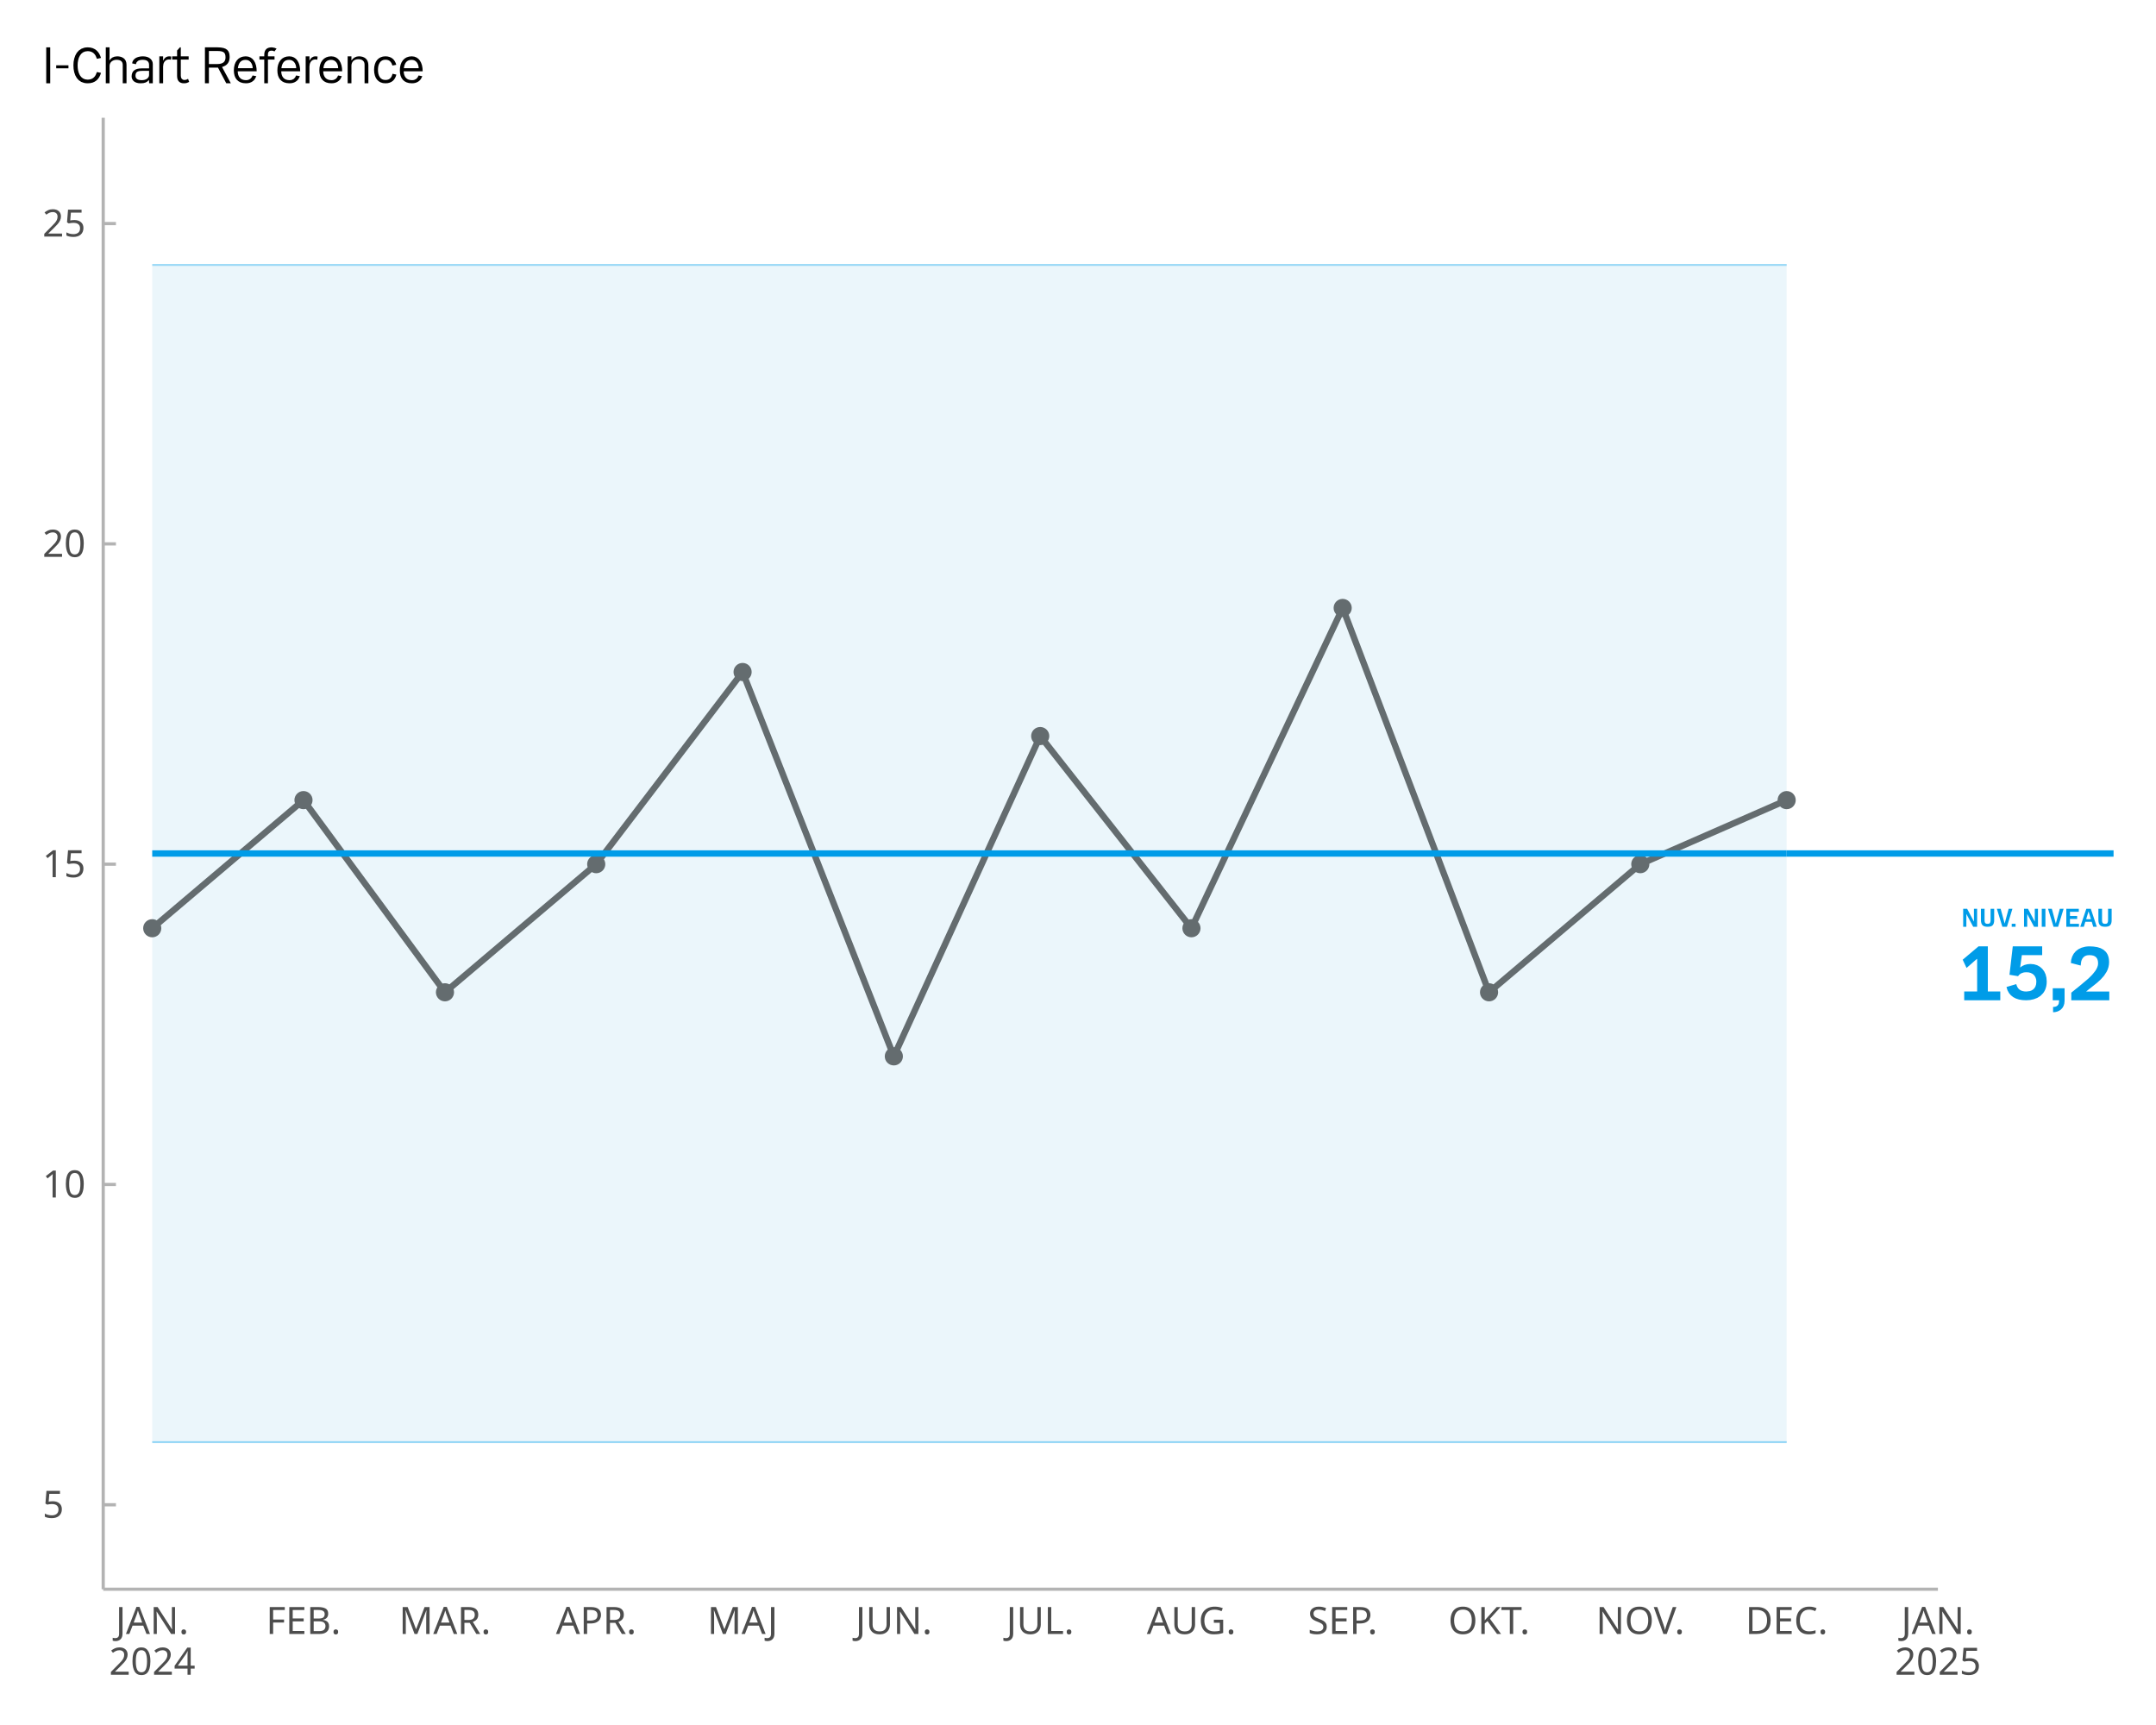
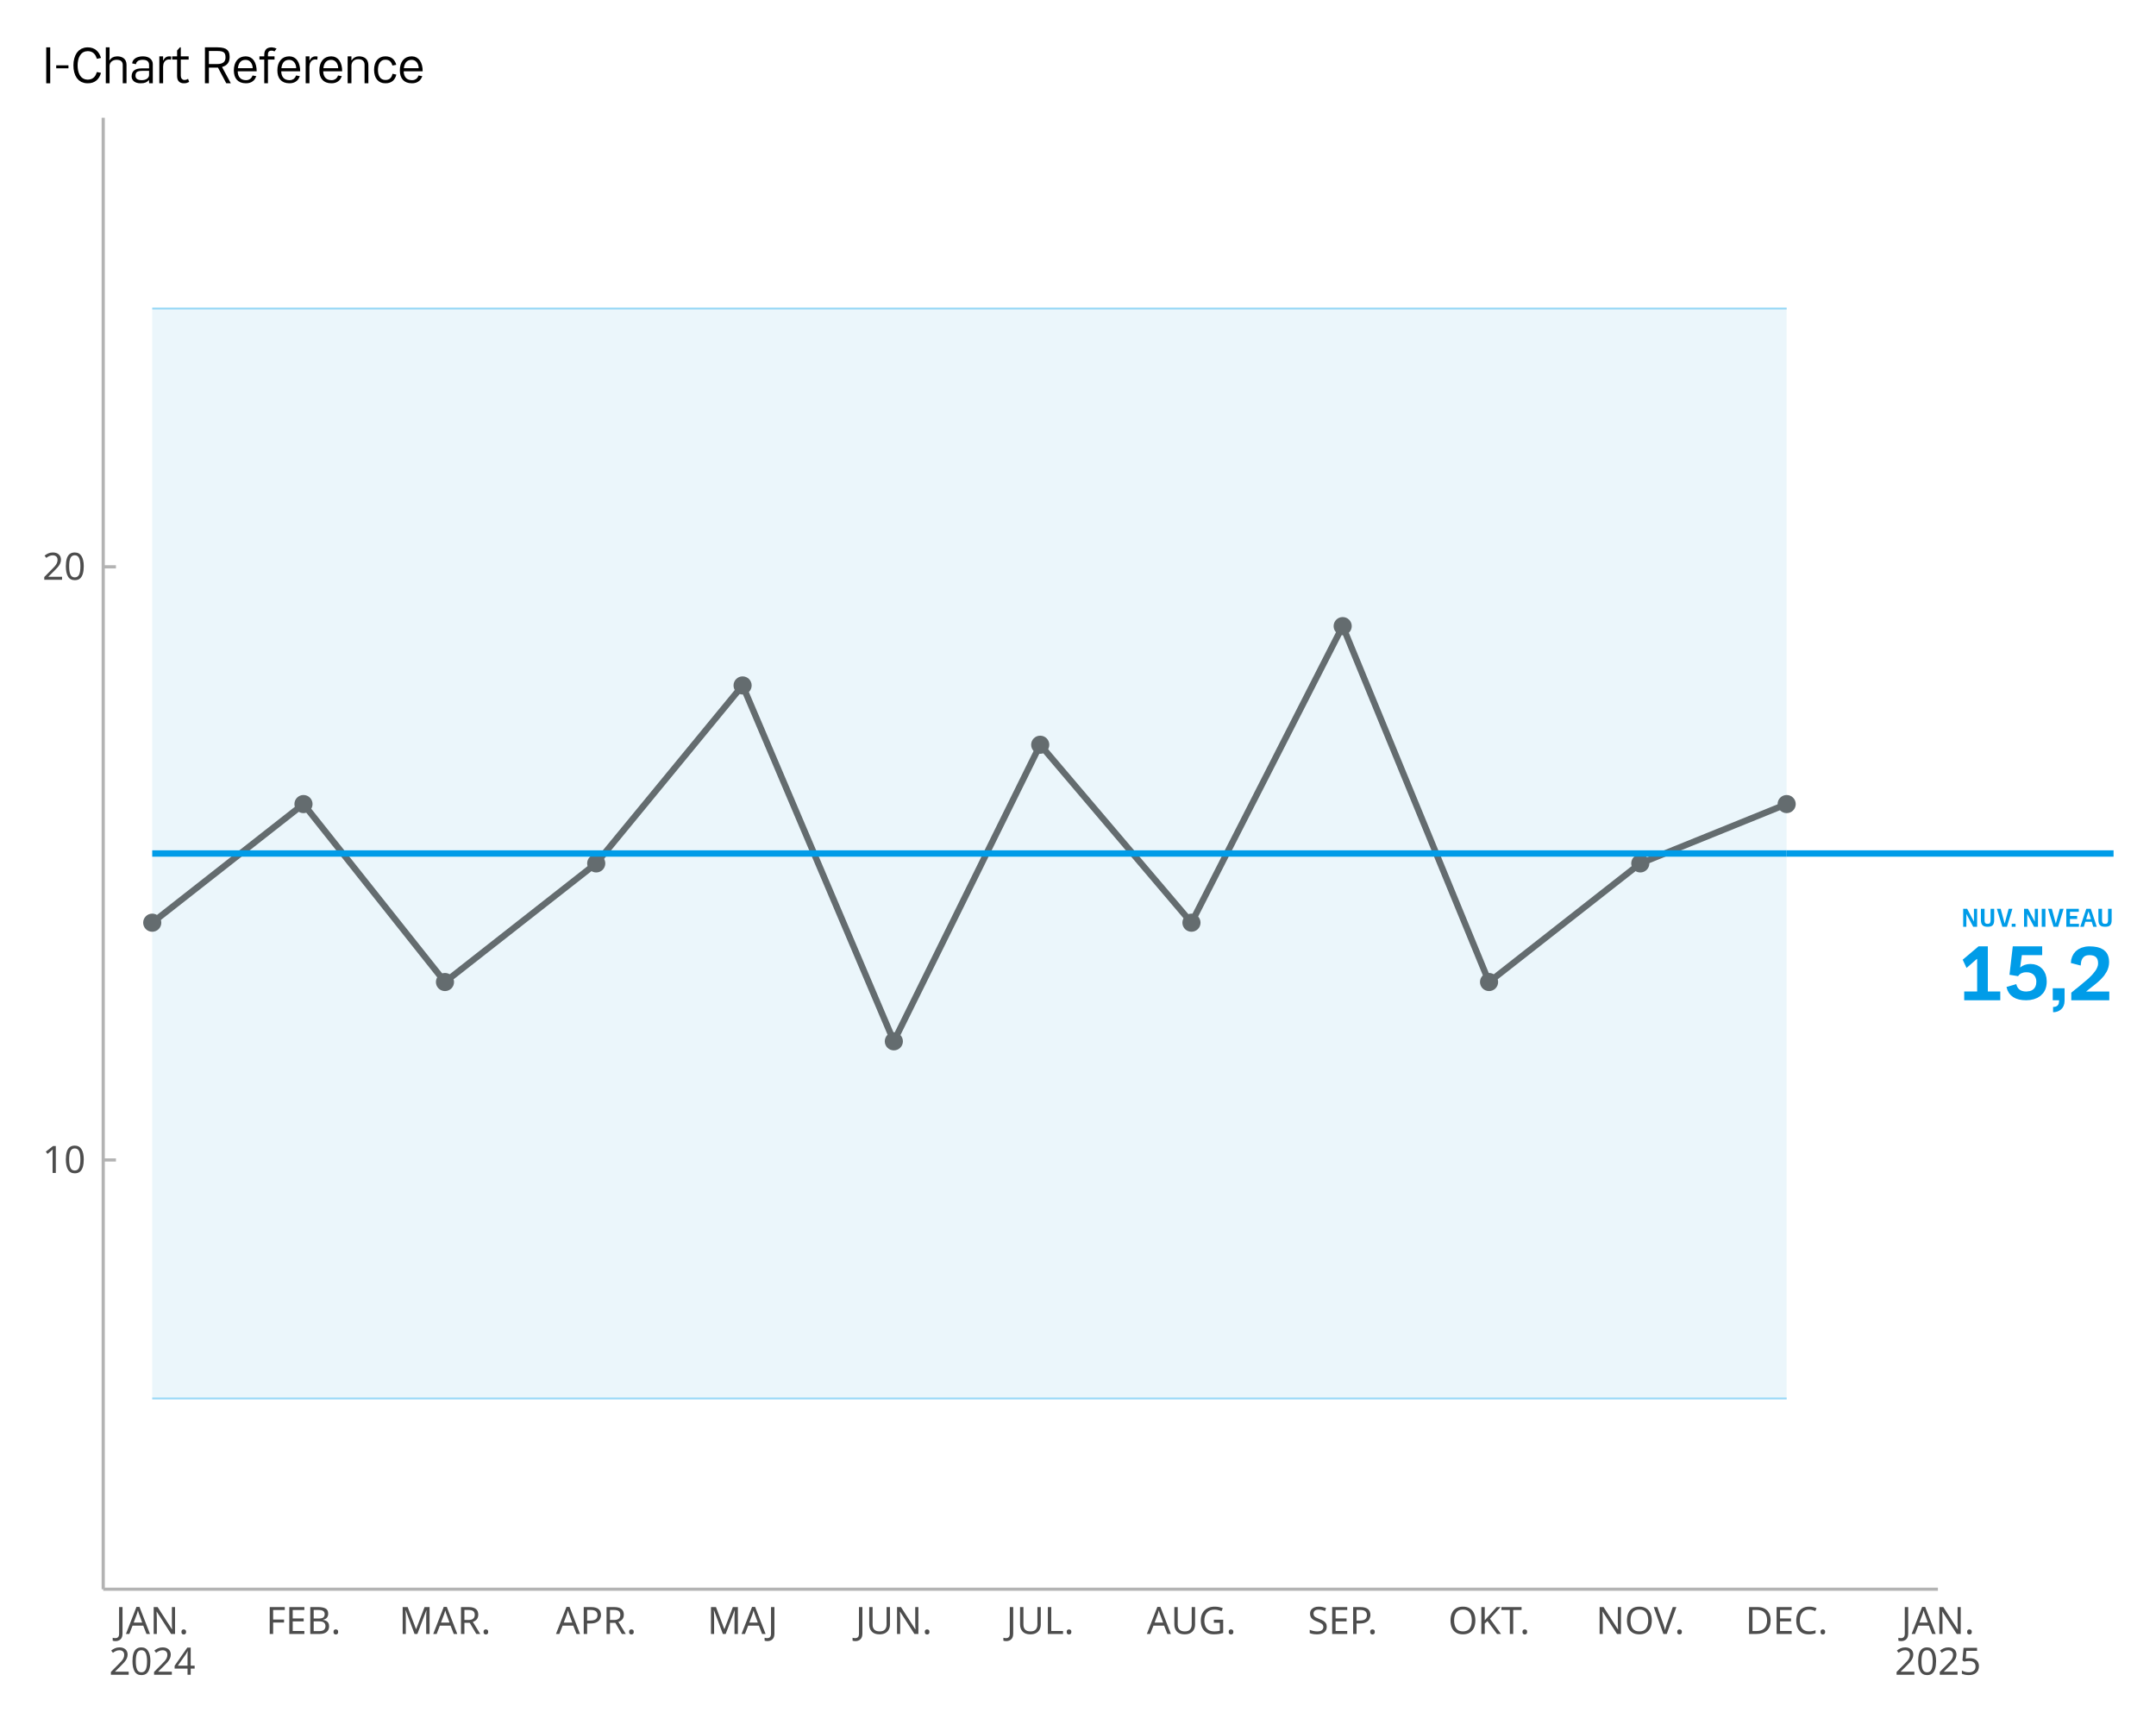
<svg xmlns="http://www.w3.org/2000/svg" class="svglite" data-engine-version="2.0" width="720.00pt" height="576.00pt" viewBox="0 0 720.00 576.00">
  <defs>
    <style type="text/css">
    .svglite line, .svglite polyline, .svglite polygon, .svglite path, .svglite rect, .svglite circle {
      fill: none;
      stroke: #000000;
      stroke-linecap: round;
      stroke-linejoin: round;
      stroke-miterlimit: 10.00;
    }
  </style>
  </defs>
  <rect width="100%" height="100%" style="stroke: none; fill: #FFFFFF;" />
  <defs>
    <clipPath id="cpMC4wMHw3MjAuMDB8MC4wMHw1NzYuMDA=">
      <rect x="0.00" y="0.00" width="720.00" height="576.00" />
    </clipPath>
  </defs>
  <g clip-path="url(#cpMC4wMHw3MjAuMDB8MC4wMHw1NzYuMDA=)">
    <rect x="0.00" y="0.00" width="720.00" height="576.00" style="stroke-width: 1.36; stroke: none; fill: #FFFFFF;" />
  </g>
  <defs>
    <clipPath id="cpMzQuNDd8NzA1LjgzfDM5LjMzfDUzMC42Ng==">
      <rect x="34.47" y="39.33" width="671.36" height="491.32" />
    </clipPath>
  </defs>
  <g clip-path="url(#cpMzQuNDd8NzA1LjgzfDM5LjMzfDUzMC42Ng==)">
    <rect x="34.47" y="39.33" width="671.36" height="491.32" style="stroke-width: 1.36; stroke: none; fill: #FFFFFF;" />
-     <polygon points="50.84,88.47 101.35,88.47 148.60,88.47 199.11,88.47 247.99,88.47 298.50,88.47 347.38,88.47 397.89,88.47 448.39,88.47 497.27,88.47 547.78,88.47 596.66,88.47 596.66,481.52 547.78,481.52 497.27,481.52 448.39,481.52 397.89,481.52 347.38,481.52 298.50,481.52 247.99,481.52 199.11,481.52 148.60,481.52 101.35,481.52 50.84,481.52 " style="stroke-width: 0.00; stroke: none; stroke-linecap: butt; fill: #D8EEF9; fill-opacity: 0.50;" />
-     <polyline points="50.84,88.47 101.35,88.47 148.60,88.47 199.11,88.47 247.99,88.47 298.50,88.47 347.38,88.47 397.89,88.47 448.39,88.47 497.27,88.47 547.78,88.47 596.66,88.47 " style="stroke-width: 1.36; stroke: none; stroke-linecap: butt;" />
-     <polyline points="596.66,481.52 547.78,481.52 497.27,481.52 448.39,481.52 397.89,481.52 347.38,481.52 298.50,481.52 247.99,481.52 199.11,481.52 148.60,481.52 101.35,481.52 50.84,481.52 " style="stroke-width: 1.36; stroke: none; stroke-linecap: butt;" />
-     <polyline points="50.84,88.47 101.35,88.47 148.60,88.47 199.11,88.47 247.99,88.47 298.50,88.47 347.38,88.47 397.89,88.47 448.39,88.47 497.27,88.47 547.78,88.47 596.66,88.47 " style="stroke-width: 0.64; stroke: #99D8F6; stroke-linecap: butt;" />
-     <polyline points="50.84,481.52 101.35,481.52 148.60,481.52 199.11,481.52 247.99,481.52 298.50,481.52 347.38,481.52 397.89,481.52 448.39,481.52 497.27,481.52 547.78,481.52 596.66,481.52 " style="stroke-width: 0.64; stroke: #99D8F6; stroke-linecap: butt;" />
-     <polyline points="50.84,309.95 101.35,267.17 148.60,331.34 199.11,288.56 247.99,224.39 298.50,352.73 347.38,245.78 397.89,309.95 448.39,203.00 497.27,331.34 547.78,288.56 596.66,267.17 " style="stroke-width: 2.13; stroke: #646C6F; stroke-linecap: butt;" />
-     <circle cx="50.84" cy="309.95" r="2.58" style="stroke-width: 0.90; stroke: #646C6F; fill: #646C6F;" />
-     <circle cx="101.35" cy="267.17" r="2.58" style="stroke-width: 0.90; stroke: #646C6F; fill: #646C6F;" />
-     <circle cx="148.60" cy="331.34" r="2.58" style="stroke-width: 0.90; stroke: #646C6F; fill: #646C6F;" />
-     <circle cx="199.11" cy="288.56" r="2.58" style="stroke-width: 0.90; stroke: #646C6F; fill: #646C6F;" />
-     <circle cx="247.99" cy="224.39" r="2.58" style="stroke-width: 0.90; stroke: #646C6F; fill: #646C6F;" />
-     <circle cx="298.50" cy="352.73" r="2.58" style="stroke-width: 0.90; stroke: #646C6F; fill: #646C6F;" />
-     <circle cx="347.38" cy="245.78" r="2.58" style="stroke-width: 0.90; stroke: #646C6F; fill: #646C6F;" />
-     <circle cx="397.89" cy="309.95" r="2.58" style="stroke-width: 0.90; stroke: #646C6F; fill: #646C6F;" />
-     <circle cx="448.39" cy="203.00" r="2.58" style="stroke-width: 0.90; stroke: #646C6F; fill: #646C6F;" />
-     <circle cx="497.27" cy="331.34" r="2.58" style="stroke-width: 0.90; stroke: #646C6F; fill: #646C6F;" />
-     <circle cx="547.78" cy="288.56" r="2.58" style="stroke-width: 0.90; stroke: #646C6F; fill: #646C6F;" />
-     <circle cx="596.66" cy="267.17" r="2.58" style="stroke-width: 0.90; stroke: #646C6F; fill: #646C6F;" />
+     <polygon points="50.84,103.02 101.35,103.02 148.60,103.02 199.11,103.02 247.99,103.02 298.50,103.02 347.38,103.02 397.89,103.02 448.39,103.02 497.27,103.02 547.78,103.02 596.66,103.02 596.66,466.97 547.78,466.97 497.27,466.97 448.39,466.97 397.89,466.97 347.38,466.97 298.50,466.97 247.99,466.97 199.11,466.97 148.60,466.97 101.35,466.97 50.84,466.97 " style="stroke-width: 0.00; stroke: none; stroke-linecap: butt; fill: #D8EEF9; fill-opacity: 0.50;" />
+     <polyline points="50.84,103.02 101.35,103.02 148.60,103.02 199.11,103.02 247.99,103.02 298.50,103.02 347.38,103.02 397.89,103.02 448.39,103.02 497.27,103.02 547.78,103.02 596.66,103.02 " style="stroke-width: 1.36; stroke: none; stroke-linecap: butt;" />
+     <polyline points="596.66,466.97 547.78,466.97 497.27,466.97 448.39,466.97 397.89,466.97 347.38,466.97 298.50,466.97 247.99,466.97 199.11,466.97 148.60,466.97 101.35,466.97 50.84,466.97 " style="stroke-width: 1.36; stroke: none; stroke-linecap: butt;" />
+     <polyline points="50.84,103.02 101.35,103.02 148.60,103.02 199.11,103.02 247.99,103.02 298.50,103.02 347.38,103.02 397.89,103.02 448.39,103.02 497.27,103.02 547.78,103.02 596.66,103.02 " style="stroke-width: 0.64; stroke: #99D8F6; stroke-linecap: butt;" />
+     <polyline points="50.84,466.97 101.35,466.97 148.60,466.97 199.11,466.97 247.99,466.97 298.50,466.97 347.38,466.97 397.89,466.97 448.39,466.97 497.27,466.97 547.78,466.97 596.66,466.97 " style="stroke-width: 0.64; stroke: #99D8F6; stroke-linecap: butt;" />
+     <polyline points="50.84,308.10 101.35,268.49 148.60,327.91 199.11,288.30 247.99,228.88 298.50,347.71 347.38,248.68 397.89,308.10 448.39,209.07 497.27,327.91 547.78,288.30 596.66,268.49 " style="stroke-width: 2.13; stroke: #646C6F; stroke-linecap: butt;" />
+     <circle cx="50.84" cy="308.10" r="2.58" style="stroke-width: 0.90; stroke: #646C6F; fill: #646C6F;" />
+     <circle cx="101.35" cy="268.49" r="2.58" style="stroke-width: 0.90; stroke: #646C6F; fill: #646C6F;" />
+     <circle cx="148.60" cy="327.91" r="2.58" style="stroke-width: 0.90; stroke: #646C6F; fill: #646C6F;" />
+     <circle cx="199.11" cy="288.30" r="2.58" style="stroke-width: 0.90; stroke: #646C6F; fill: #646C6F;" />
+     <circle cx="247.99" cy="228.88" r="2.58" style="stroke-width: 0.90; stroke: #646C6F; fill: #646C6F;" />
+     <circle cx="298.50" cy="347.71" r="2.58" style="stroke-width: 0.90; stroke: #646C6F; fill: #646C6F;" />
+     <circle cx="347.38" cy="248.68" r="2.58" style="stroke-width: 0.90; stroke: #646C6F; fill: #646C6F;" />
+     <circle cx="397.89" cy="308.10" r="2.58" style="stroke-width: 0.90; stroke: #646C6F; fill: #646C6F;" />
+     <circle cx="448.39" cy="209.07" r="2.58" style="stroke-width: 0.90; stroke: #646C6F; fill: #646C6F;" />
+     <circle cx="497.27" cy="327.91" r="2.58" style="stroke-width: 0.90; stroke: #646C6F; fill: #646C6F;" />
+     <circle cx="547.78" cy="288.30" r="2.58" style="stroke-width: 0.90; stroke: #646C6F; fill: #646C6F;" />
+     <circle cx="596.66" cy="268.49" r="2.58" style="stroke-width: 0.90; stroke: #646C6F; fill: #646C6F;" />
    <polyline points="50.84,284.99 101.35,284.99 148.60,284.99 199.11,284.99 247.99,284.99 298.50,284.99 347.38,284.99 397.89,284.99 448.39,284.99 497.27,284.99 547.78,284.99 596.66,284.99 " style="stroke-width: 2.13; stroke: #009CE8; stroke-linecap: butt;" />
    <polyline points="596.66,284.99 705.83,284.99 " style="stroke-width: 2.13; stroke: #009CE8; stroke-linecap: butt;" />
    <path d="M 660.26 303.46 L 659.20 303.46 L 659.20 307.74 L 656.93 303.46 L 655.61 303.46 L 655.61 309.46 L 656.67 309.46 L 656.67 305.18 L 658.95 309.46 L 660.26 309.46 Z" style="fill-rule: nonzero; fill: #009CE8; stroke-width: 0.75; stroke: none;" />
    <path d="M 665.96 303.46 L 664.76 303.46 L 664.76 307.09 L 664.75 307.50 L 664.70 307.82 L 664.53 308.24 L 664.22 308.43 L 663.78 308.48 L 663.31 308.43 L 662.99 308.24 L 662.88 308.06 L 662.80 307.82 L 662.76 307.50 L 662.75 307.09 L 662.75 303.46 L 661.53 303.46 L 661.53 307.09 L 661.56 307.70 L 661.66 308.21 L 661.83 308.62 L 662.07 308.94 L 662.38 309.18 L 662.77 309.34 L 663.23 309.43 L 663.78 309.46 L 664.32 309.43 L 664.78 309.34 L 665.16 309.18 L 665.46 308.94 L 665.69 308.62 L 665.84 308.21 L 665.94 307.70 L 665.96 307.09 Z" style="fill-rule: nonzero; fill: #009CE8; stroke-width: 0.75; stroke: none;" />
    <path d="M 670.79 303.46 L 669.47 308.35 L 669.44 308.35 L 668.13 303.46 L 666.86 303.46 L 668.69 309.46 L 670.22 309.46 L 672.05 303.46 Z" style="fill-rule: nonzero; fill: #009CE8; stroke-width: 0.75; stroke: none;" />
    <path d="M 673.10 308.46 L 671.82 308.46 L 671.82 309.46 L 673.10 309.46 Z" style="fill-rule: nonzero; fill: #009CE8; stroke-width: 0.75; stroke: none;" />
    <path d="M 680.58 303.46 L 679.52 303.46 L 679.52 307.74 L 677.25 303.46 L 675.93 303.46 L 675.93 309.46 L 676.99 309.46 L 676.99 305.18 L 679.27 309.46 L 680.58 309.46 Z" style="fill-rule: nonzero; fill: #009CE8; stroke-width: 0.75; stroke: none;" />
    <path d="M 683.07 303.46 L 681.85 303.46 L 681.85 309.46 L 683.07 309.46 Z" style="fill-rule: nonzero; fill: #009CE8; stroke-width: 0.75; stroke: none;" />
    <path d="M 687.88 303.46 L 686.56 308.35 L 686.53 308.35 L 685.22 303.46 L 683.95 303.46 L 685.78 309.46 L 687.31 309.46 L 689.14 303.46 Z" style="fill-rule: nonzero; fill: #009CE8; stroke-width: 0.75; stroke: none;" />
    <path d="M 694.27 308.48 L 691.27 308.48 L 691.27 306.85 L 693.67 306.85 L 693.67 305.85 L 691.27 305.85 L 691.27 304.46 L 694.22 304.46 L 694.22 303.46 L 690.05 303.46 L 690.05 309.46 L 694.27 309.46 Z" style="fill-rule: nonzero; fill: #009CE8; stroke-width: 0.75; stroke: none;" />
    <path d="M 698.23 303.46 L 696.73 303.46 L 694.71 309.46 L 695.90 309.46 L 696.40 307.80 L 698.54 307.80 L 699.04 309.46 L 700.23 309.46 ZM 696.68 306.93 L 697.46 304.35 L 697.48 304.35 L 698.28 306.93 Z" style="fill-rule: nonzero; fill: #009CE8; stroke-width: 0.75; stroke: none;" />
    <path d="M 705.19 303.46 L 703.99 303.46 L 703.99 307.09 L 703.98 307.50 L 703.93 307.82 L 703.76 308.24 L 703.45 308.43 L 703.01 308.48 L 702.54 308.43 L 702.22 308.24 L 702.11 308.06 L 702.03 307.82 L 701.99 307.50 L 701.98 307.09 L 701.98 303.46 L 700.76 303.46 L 700.76 307.09 L 700.79 307.70 L 700.89 308.21 L 701.06 308.62 L 701.30 308.94 L 701.61 309.18 L 702.00 309.34 L 702.46 309.43 L 703.01 309.46 L 703.55 309.43 L 704.01 309.34 L 704.39 309.18 L 704.69 308.94 L 704.92 308.62 L 705.08 308.21 L 705.17 307.70 L 705.19 307.09 Z" style="fill-rule: nonzero; fill: #009CE8; stroke-width: 0.75; stroke: none;" />
    <path d="M 661.05 334.00 L 664.64 334.00 L 668.00 334.00 L 668.00 331.07 L 663.84 331.07 L 663.84 316.00 L 660.73 316.00 L 655.45 320.46 L 656.73 323.21 L 660.16 320.21 L 660.27 320.21 L 660.27 331.07 L 655.95 331.07 L 655.95 334.00 Z" style="fill-rule: nonzero; fill: #009CE8; stroke-width: 0.75; stroke: none;" />
    <path d="M 681.99 318.93 L 681.99 316.00 L 672.17 316.00 L 671.07 325.49 L 671.19 325.51 L 671.52 325.56 L 672.50 325.72 L 673.48 325.88 L 673.81 325.94 L 673.93 325.96 L 674.34 325.46 L 674.92 325.04 L 675.71 324.75 L 676.20 324.67 L 676.76 324.65 L 677.50 324.70 L 678.16 324.88 L 678.72 325.15 L 679.19 325.52 L 679.55 325.98 L 679.82 326.52 L 679.99 327.13 L 680.04 327.80 L 679.96 328.71 L 679.72 329.44 L 679.36 330.01 L 678.91 330.44 L 678.39 330.75 L 677.84 330.94 L 676.73 331.08 L 676.01 331.04 L 675.38 330.91 L 674.85 330.71 L 674.40 330.42 L 674.03 330.07 L 673.74 329.65 L 673.51 329.16 L 673.34 328.61 L 670.07 329.57 L 670.40 330.65 L 670.89 331.57 L 671.53 332.33 L 672.31 332.95 L 673.21 333.42 L 674.24 333.75 L 675.38 333.94 L 676.62 334.00 L 677.94 333.92 L 679.20 333.65 L 680.37 333.20 L 681.41 332.54 L 682.27 331.67 L 682.63 331.16 L 682.94 330.59 L 683.18 329.96 L 683.36 329.28 L 683.47 328.53 L 683.51 327.72 L 683.41 326.47 L 683.12 325.33 L 682.65 324.34 L 682.01 323.49 L 681.23 322.81 L 680.31 322.30 L 679.26 321.99 L 678.10 321.88 L 677.08 321.96 L 676.13 322.20 L 675.31 322.58 L 674.63 323.07 L 675.20 318.93 Z" style="fill-rule: nonzero; fill: #009CE8; stroke-width: 0.75; stroke: none;" />
    <path d="M 689.47 330.00 L 685.52 330.00 L 685.52 334.00 L 687.63 334.00 L 687.63 334.29 L 687.52 335.09 L 687.37 335.42 L 687.17 335.70 L 686.89 335.93 L 686.55 336.10 L 686.13 336.20 L 685.63 336.24 L 685.63 338.00 L 686.33 337.95 L 687.02 337.78 L 687.67 337.49 L 688.25 337.09 L 688.75 336.56 L 689.13 335.90 L 689.38 335.11 L 689.47 334.19 Z" style="fill-rule: nonzero; fill: #009CE8; stroke-width: 0.75; stroke: none;" />
    <path d="M 704.30 320.55 L 704.21 319.89 L 704.05 319.29 L 703.84 318.75 L 703.57 318.27 L 703.25 317.84 L 702.47 317.13 L 701.51 316.61 L 700.39 316.26 L 699.15 316.07 L 697.79 316.00 L 697.06 316.03 L 696.37 316.12 L 695.13 316.45 L 694.07 316.96 L 693.20 317.64 L 692.51 318.46 L 692.01 319.41 L 691.69 320.44 L 691.57 321.55 L 694.85 322.41 L 695.01 321.10 L 695.20 320.51 L 695.48 319.98 L 695.86 319.55 L 696.34 319.21 L 696.95 319.00 L 697.68 318.93 L 698.43 318.97 L 699.06 319.10 L 699.57 319.32 L 699.98 319.63 L 700.29 320.02 L 700.50 320.50 L 700.62 321.06 L 700.66 321.71 L 700.60 322.32 L 700.41 322.94 L 700.12 323.57 L 699.72 324.21 L 698.69 325.49 L 697.41 326.76 L 694.48 329.23 L 693.03 330.39 L 691.71 331.47 L 691.71 334.00 L 704.40 334.00 L 704.40 331.08 L 696.66 331.08 L 697.80 330.16 L 699.04 329.19 L 700.32 328.16 L 701.55 327.04 L 702.65 325.81 L 703.53 324.45 L 703.87 323.72 L 704.12 322.95 L 704.28 322.13 L 704.34 321.27 Z" style="fill-rule: nonzero; fill: #009CE8; stroke-width: 0.75; stroke: none;" />
  </g>
  <g clip-path="url(#cpMC4wMHw3MjAuMDB8MC4wMHw1NzYuMDA=)">
    <polyline points="34.47,530.66 34.47,39.33 " style="stroke-width: 1.07; stroke: #B3B3B3; stroke-linecap: butt;" />
-     <text x="14.17" y="506.80" style="font-size: 12.60px; fill: #4D4D4D; font-family: sans;" textLength="7.01px" lengthAdjust="spacingAndGlyphs">5</text>
-     <text x="14.17" y="399.85" style="font-size: 12.60px; fill: #4D4D4D; font-family: sans;" textLength="14.02px" lengthAdjust="spacingAndGlyphs">10</text>
-     <text x="14.17" y="292.90" style="font-size: 12.60px; fill: #4D4D4D; font-family: sans;" textLength="14.02px" lengthAdjust="spacingAndGlyphs">15</text>
-     <text x="14.17" y="185.94" style="font-size: 12.60px; fill: #4D4D4D; font-family: sans;" textLength="14.02px" lengthAdjust="spacingAndGlyphs">20</text>
-     <text x="14.17" y="78.99" style="font-size: 12.60px; fill: #4D4D4D; font-family: sans;" textLength="14.02px" lengthAdjust="spacingAndGlyphs">25</text>
-     <polyline points="38.72,502.47 34.47,502.47 " style="stroke-width: 1.07; stroke: #B3B3B3; stroke-linecap: butt;" />
-     <polyline points="38.72,395.51 34.47,395.51 " style="stroke-width: 1.07; stroke: #B3B3B3; stroke-linecap: butt;" />
-     <polyline points="38.72,288.56 34.47,288.56 " style="stroke-width: 1.07; stroke: #B3B3B3; stroke-linecap: butt;" />
-     <polyline points="38.72,181.61 34.47,181.61 " style="stroke-width: 1.07; stroke: #B3B3B3; stroke-linecap: butt;" />
-     <polyline points="38.72,74.65 34.47,74.65 " style="stroke-width: 1.07; stroke: #B3B3B3; stroke-linecap: butt;" />
+     <text x="14.17" y="391.66" style="font-size: 12.60px; fill: #4D4D4D; font-family: sans;" textLength="14.02px" lengthAdjust="spacingAndGlyphs">10</text>
+     <text x="14.17" y="193.60" style="font-size: 12.60px; fill: #4D4D4D; font-family: sans;" textLength="14.02px" lengthAdjust="spacingAndGlyphs">20</text>
+     <polyline points="38.72,387.33 34.47,387.33 " style="stroke-width: 1.07; stroke: #B3B3B3; stroke-linecap: butt;" />
+     <polyline points="38.72,189.27 34.47,189.27 " style="stroke-width: 1.07; stroke: #B3B3B3; stroke-linecap: butt;" />
    <polyline points="34.47,530.66 647.17,530.66 " style="stroke-width: 1.07; stroke: #B3B3B3; stroke-linecap: butt;" />
    <text x="50.84" y="545.60" text-anchor="middle" style="font-size: 12.60px; fill: #4D4D4D; font-family: sans;" textLength="27.31px" lengthAdjust="spacingAndGlyphs">JAN.</text>
    <text x="50.84" y="559.21" text-anchor="middle" style="font-size: 12.60px; fill: #4D4D4D; font-family: sans;" textLength="28.03px" lengthAdjust="spacingAndGlyphs">2024</text>
    <text x="101.35" y="545.60" text-anchor="middle" style="font-size: 12.60px; fill: #4D4D4D; font-family: sans;" textLength="28.01px" lengthAdjust="spacingAndGlyphs">FEB.</text>
    <text x="148.60" y="545.60" text-anchor="middle" style="font-size: 12.60px; fill: #4D4D4D; font-family: sans;" textLength="31.51px" lengthAdjust="spacingAndGlyphs">MAR.</text>
    <text x="199.11" y="545.60" text-anchor="middle" style="font-size: 12.60px; fill: #4D4D4D; font-family: sans;" textLength="29.42px" lengthAdjust="spacingAndGlyphs">APR.</text>
    <text x="247.99" y="545.60" text-anchor="middle" style="font-size: 12.60px; fill: #4D4D4D; font-family: sans;" textLength="25.21px" lengthAdjust="spacingAndGlyphs">MAJ</text>
    <text x="298.50" y="545.60" text-anchor="middle" style="font-size: 12.60px; fill: #4D4D4D; font-family: sans;" textLength="28.01px" lengthAdjust="spacingAndGlyphs">JUN.</text>
    <text x="347.38" y="545.60" text-anchor="middle" style="font-size: 12.60px; fill: #4D4D4D; font-family: sans;" textLength="25.92px" lengthAdjust="spacingAndGlyphs">JUL.</text>
    <text x="397.89" y="545.60" text-anchor="middle" style="font-size: 12.60px; fill: #4D4D4D; font-family: sans;" textLength="30.81px" lengthAdjust="spacingAndGlyphs">AUG.</text>
    <text x="448.39" y="545.60" text-anchor="middle" style="font-size: 12.60px; fill: #4D4D4D; font-family: sans;" textLength="28.72px" lengthAdjust="spacingAndGlyphs">SEP.</text>
    <text x="497.27" y="545.60" text-anchor="middle" style="font-size: 12.60px; fill: #4D4D4D; font-family: sans;" textLength="29.41px" lengthAdjust="spacingAndGlyphs">OKT.</text>
    <text x="547.78" y="545.60" text-anchor="middle" style="font-size: 12.60px; fill: #4D4D4D; font-family: sans;" textLength="30.81px" lengthAdjust="spacingAndGlyphs">NOV.</text>
    <text x="596.66" y="545.60" text-anchor="middle" style="font-size: 12.60px; fill: #4D4D4D; font-family: sans;" textLength="30.11px" lengthAdjust="spacingAndGlyphs">DEC.</text>
    <text x="647.17" y="545.60" text-anchor="middle" style="font-size: 12.60px; fill: #4D4D4D; font-family: sans;" textLength="27.31px" lengthAdjust="spacingAndGlyphs">JAN.</text>
    <text x="647.17" y="559.21" text-anchor="middle" style="font-size: 12.60px; fill: #4D4D4D; font-family: sans;" textLength="28.03px" lengthAdjust="spacingAndGlyphs">2025</text>
    <path d="M 16.77 15.81 L 15.44 15.81 L 15.44 27.81 L 16.77 27.81 Z" style="fill-rule: nonzero; fill: #000000; stroke-width: 0.75; stroke: none;" />
    <path d="M 22.86 21.81 L 18.77 21.81 L 18.77 22.81 L 22.86 22.81 Z" style="fill-rule: nonzero; fill: #000000; stroke-width: 0.75; stroke: none;" />
    <path d="M 31.95 25.05 L 31.67 25.49 L 31.33 25.86 L 30.92 26.17 L 30.45 26.40 L 29.90 26.54 L 29.28 26.60 L 28.42 26.49 L 27.70 26.18 L 27.12 25.71 L 26.66 25.10 L 26.33 24.38 L 26.09 23.57 L 25.96 22.71 L 25.92 21.81 L 25.96 20.95 L 26.10 20.10 L 26.33 19.30 L 26.68 18.58 L 27.13 17.97 L 27.71 17.49 L 28.43 17.19 L 29.28 17.08 L 29.90 17.13 L 30.45 17.28 L 30.92 17.51 L 31.33 17.82 L 31.67 18.20 L 31.95 18.64 L 32.37 19.64 L 33.73 19.35 L 33.47 18.61 L 33.14 17.94 L 32.72 17.34 L 32.22 16.82 L 31.63 16.40 L 30.95 16.08 L 30.17 15.88 L 29.28 15.81 L 28.68 15.85 L 28.12 15.94 L 27.13 16.31 L 26.30 16.89 L 25.64 17.64 L 25.14 18.54 L 24.79 19.56 L 24.58 20.66 L 24.52 21.81 L 24.58 23.01 L 24.79 24.14 L 25.14 25.15 L 25.64 26.04 L 26.30 26.78 L 27.12 27.34 L 28.11 27.69 L 28.67 27.78 L 29.28 27.81 L 30.18 27.75 L 30.96 27.56 L 31.65 27.25 L 32.24 26.84 L 32.74 26.33 L 33.15 25.74 L 33.48 25.07 L 33.73 24.33 L 32.37 24.05 Z" style="fill-rule: nonzero; fill: #000000; stroke-width: 0.75; stroke: none;" />
    <path d="M 42.25 21.61 L 42.18 20.91 L 41.99 20.32 L 41.70 19.84 L 41.31 19.46 L 40.84 19.17 L 40.31 18.97 L 39.74 18.85 L 39.14 18.81 L 38.25 18.92 L 37.54 19.20 L 36.99 19.62 L 36.61 20.11 L 36.53 20.11 L 36.58 18.73 L 36.59 17.47 L 36.59 15.81 L 35.33 15.81 L 35.33 27.81 L 36.59 27.81 L 36.59 21.99 L 36.64 21.58 L 36.76 21.20 L 36.96 20.86 L 37.23 20.56 L 37.57 20.32 L 37.97 20.13 L 38.42 20.01 L 38.92 19.97 L 39.39 20.00 L 39.81 20.07 L 40.16 20.20 L 40.45 20.38 L 40.68 20.62 L 40.85 20.91 L 40.95 21.25 L 40.99 21.66 L 40.99 27.81 L 42.25 27.81 Z" style="fill-rule: nonzero; fill: #000000; stroke-width: 0.75; stroke: none;" />
    <path d="M 51.03 27.81 L 51.03 21.42 L 50.98 20.91 L 50.83 20.43 L 50.57 19.99 L 50.21 19.60 L 49.75 19.27 L 49.19 19.03 L 48.52 18.87 L 47.75 18.81 L 47.01 18.85 L 46.34 18.98 L 45.74 19.17 L 45.22 19.44 L 44.80 19.78 L 44.47 20.18 L 44.24 20.64 L 44.13 21.16 L 45.38 21.44 L 45.61 20.81 L 46.06 20.35 L 46.38 20.18 L 46.74 20.07 L 47.16 19.99 L 47.64 19.97 L 48.14 20.00 L 48.57 20.07 L 48.94 20.20 L 49.24 20.39 L 49.48 20.63 L 49.65 20.93 L 49.75 21.28 L 49.78 21.70 L 49.78 22.83 L 47.41 22.83 L 46.59 22.87 L 45.89 22.99 L 45.30 23.20 L 44.81 23.50 L 44.44 23.87 L 44.17 24.34 L 44.01 24.89 L 43.95 25.53 L 44.01 26.01 L 44.16 26.44 L 44.41 26.83 L 44.74 27.17 L 45.17 27.44 L 45.67 27.64 L 46.26 27.77 L 46.91 27.81 L 47.89 27.75 L 48.65 27.54 L 49.24 27.19 L 49.75 26.70 L 49.81 27.81 ZM 49.74 25.38 L 49.61 25.72 L 49.39 26.02 L 49.11 26.28 L 48.76 26.48 L 48.34 26.64 L 47.88 26.73 L 47.36 26.77 L 46.87 26.74 L 46.44 26.68 L 46.08 26.56 L 45.78 26.40 L 45.55 26.19 L 45.38 25.93 L 45.28 25.62 L 45.25 25.27 L 45.29 24.82 L 45.40 24.46 L 45.59 24.17 L 45.85 23.96 L 46.19 23.82 L 46.61 23.72 L 47.11 23.67 L 47.69 23.66 L 49.78 23.66 L 49.78 25.00 Z" style="fill-rule: nonzero; fill: #000000; stroke-width: 0.75; stroke: none;" />
    <path d="M 57.19 18.88 L 56.57 18.81 L 56.16 18.84 L 55.80 18.92 L 55.24 19.22 L 54.83 19.66 L 54.54 20.19 L 54.47 20.19 L 54.47 18.81 L 53.21 18.81 L 53.21 27.81 L 54.47 27.81 L 54.47 22.19 L 54.59 21.32 L 54.74 20.93 L 54.96 20.57 L 55.24 20.27 L 55.58 20.04 L 55.99 19.90 L 56.47 19.85 L 57.08 19.92 L 57.08 20.11 Z" style="fill-rule: nonzero; fill: #000000; stroke-width: 0.75; stroke: none;" />
    <path d="M 62.80 26.33 L 62.23 26.62 L 61.67 26.70 L 61.35 26.68 L 61.08 26.60 L 60.67 26.29 L 60.45 25.83 L 60.38 25.24 L 60.38 19.89 L 63.00 19.89 L 63.00 18.81 L 60.38 18.81 L 60.38 15.81 L 60.08 15.81 L 59.14 16.86 L 59.14 18.81 L 57.50 18.81 L 57.50 19.89 L 59.14 19.89 L 59.14 25.38 L 59.18 25.95 L 59.29 26.44 L 59.47 26.86 L 59.73 27.20 L 60.06 27.47 L 60.45 27.66 L 60.92 27.78 L 61.46 27.81 L 61.98 27.78 L 62.43 27.68 L 63.17 27.35 Z" style="fill-rule: nonzero; fill: #000000; stroke-width: 0.75; stroke: none;" />
    <path d="M 74.15 22.38 L 74.73 22.16 L 75.24 21.90 L 75.68 21.58 L 76.04 21.20 L 76.32 20.76 L 76.52 20.26 L 76.64 19.69 L 76.69 19.05 L 76.64 18.32 L 76.51 17.67 L 76.26 17.12 L 75.88 16.66 L 75.35 16.29 L 74.65 16.03 L 73.77 15.87 L 72.69 15.81 L 68.44 15.81 L 68.44 27.81 L 69.76 27.81 L 69.76 22.58 L 72.80 22.58 L 75.56 27.81 L 77.09 27.81 ZM 75.28 19.65 L 75.16 20.09 L 74.97 20.47 L 74.69 20.79 L 74.31 21.04 L 73.82 21.23 L 73.23 21.35 L 72.51 21.39 L 69.76 21.39 L 69.76 17.03 L 72.56 17.03 L 73.32 17.06 L 73.93 17.15 L 74.41 17.30 L 74.77 17.52 L 75.03 17.81 L 75.19 18.18 L 75.28 18.63 L 75.31 19.17 Z" style="fill-rule: nonzero; fill: #000000; stroke-width: 0.75; stroke: none;" />
    <path d="M 82.79 27.77 L 83.39 27.64 L 83.92 27.43 L 84.38 27.15 L 84.78 26.81 L 85.11 26.40 L 85.61 25.45 L 84.36 25.20 L 84.04 25.83 L 83.59 26.33 L 82.97 26.65 L 82.58 26.74 L 82.13 26.77 L 81.50 26.71 L 80.95 26.56 L 80.48 26.31 L 80.10 25.97 L 79.79 25.54 L 79.57 25.04 L 79.44 24.46 L 79.39 23.81 L 85.72 23.81 L 85.66 22.79 L 85.49 21.84 L 85.21 20.99 L 84.81 20.25 L 84.30 19.65 L 83.67 19.20 L 82.92 18.91 L 82.06 18.81 L 81.17 18.90 L 80.38 19.15 L 79.70 19.55 L 79.14 20.10 L 78.69 20.78 L 78.36 21.59 L 78.16 22.51 L 78.09 23.53 L 78.16 24.45 L 78.34 25.28 L 78.65 26.01 L 79.09 26.63 L 79.65 27.13 L 80.34 27.50 L 81.16 27.73 L 82.11 27.81 ZM 79.44 22.77 L 79.54 22.19 L 79.69 21.65 L 79.90 21.18 L 80.17 20.77 L 80.51 20.44 L 80.93 20.19 L 81.43 20.04 L 82.02 19.99 L 82.54 20.04 L 83.01 20.20 L 83.41 20.46 L 83.74 20.80 L 84.01 21.21 L 84.21 21.68 L 84.34 22.20 L 84.39 22.77 Z" style="fill-rule: nonzero; fill: #000000; stroke-width: 0.75; stroke: none;" />
    <path d="M 91.69 15.96 L 90.79 15.81 L 90.24 15.84 L 89.75 15.94 L 89.32 16.11 L 88.95 16.36 L 88.65 16.71 L 88.43 17.15 L 88.29 17.69 L 88.25 18.35 L 88.25 18.81 L 86.64 18.81 L 86.64 19.89 L 88.25 19.89 L 88.25 27.81 L 89.48 27.81 L 89.48 19.89 L 91.68 19.89 L 91.68 18.81 L 89.48 18.81 L 89.48 18.24 L 89.52 17.73 L 89.69 17.31 L 90.05 17.02 L 90.34 16.94 L 90.70 16.91 L 91.23 16.97 L 91.64 17.19 L 92.36 16.24 Z" style="fill-rule: nonzero; fill: #000000; stroke-width: 0.75; stroke: none;" />
    <path d="M 97.32 27.77 L 97.92 27.64 L 98.45 27.43 L 98.91 27.15 L 99.31 26.81 L 99.65 26.40 L 100.14 25.45 L 98.89 25.20 L 98.57 25.83 L 98.13 26.33 L 97.50 26.65 L 97.11 26.74 L 96.66 26.77 L 96.03 26.71 L 95.48 26.56 L 95.01 26.31 L 94.63 25.97 L 94.32 25.54 L 94.11 25.04 L 93.97 24.46 L 93.92 23.81 L 100.25 23.81 L 100.19 22.79 L 100.02 21.84 L 99.74 20.99 L 99.34 20.25 L 98.83 19.65 L 98.20 19.20 L 97.46 18.91 L 96.59 18.81 L 95.70 18.90 L 94.91 19.15 L 94.23 19.55 L 93.67 20.10 L 93.22 20.78 L 92.89 21.59 L 92.69 22.51 L 92.63 23.53 L 92.69 24.45 L 92.87 25.28 L 93.18 26.01 L 93.62 26.63 L 94.18 27.13 L 94.87 27.50 L 95.69 27.73 L 96.64 27.81 ZM 93.97 22.77 L 94.07 22.19 L 94.22 21.65 L 94.43 21.18 L 94.70 20.77 L 95.04 20.44 L 95.46 20.19 L 95.96 20.04 L 96.55 19.99 L 97.07 20.04 L 97.54 20.20 L 97.94 20.46 L 98.27 20.80 L 98.54 21.21 L 98.74 21.68 L 98.87 22.20 L 98.92 22.77 Z" style="fill-rule: nonzero; fill: #000000; stroke-width: 0.75; stroke: none;" />
    <path d="M 106.06 18.88 L 105.43 18.81 L 105.02 18.84 L 104.67 18.92 L 104.11 19.22 L 103.70 19.66 L 103.40 20.19 L 103.34 20.19 L 103.34 18.81 L 102.08 18.81 L 102.08 27.81 L 103.34 27.81 L 103.34 22.19 L 103.46 21.32 L 103.61 20.93 L 103.83 20.57 L 104.10 20.27 L 104.45 20.04 L 104.86 19.90 L 105.34 19.85 L 105.95 19.92 L 105.95 20.11 Z" style="fill-rule: nonzero; fill: #000000; stroke-width: 0.75; stroke: none;" />
    <path d="M 111.34 27.77 L 111.94 27.64 L 112.47 27.43 L 112.93 27.15 L 113.33 26.81 L 113.67 26.40 L 114.16 25.45 L 112.91 25.20 L 112.59 25.83 L 112.15 26.33 L 111.52 26.65 L 111.13 26.74 L 110.68 26.77 L 110.05 26.71 L 109.50 26.56 L 109.03 26.31 L 108.65 25.97 L 108.35 25.54 L 108.13 25.04 L 107.99 24.46 L 107.94 23.81 L 114.27 23.81 L 114.22 22.79 L 114.05 21.84 L 113.76 20.99 L 113.36 20.25 L 112.85 19.65 L 112.22 19.20 L 111.48 18.91 L 110.62 18.81 L 109.72 18.90 L 108.93 19.15 L 108.25 19.55 L 107.69 20.10 L 107.24 20.78 L 106.91 21.59 L 106.71 22.51 L 106.65 23.53 L 106.71 24.45 L 106.89 25.28 L 107.20 26.01 L 107.64 26.63 L 108.20 27.13 L 108.89 27.50 L 109.71 27.73 L 110.66 27.81 ZM 107.99 22.77 L 108.09 22.19 L 108.24 21.65 L 108.45 21.18 L 108.72 20.77 L 109.07 20.44 L 109.48 20.19 L 109.98 20.04 L 110.57 19.99 L 111.10 20.04 L 111.56 20.20 L 111.96 20.46 L 112.30 20.80 L 112.56 21.21 L 112.76 21.68 L 112.89 22.20 L 112.94 22.77 Z" style="fill-rule: nonzero; fill: #000000; stroke-width: 0.75; stroke: none;" />
    <path d="M 123.02 21.74 L 122.95 21.03 L 122.77 20.43 L 122.49 19.93 L 122.11 19.52 L 121.65 19.21 L 121.13 18.99 L 120.56 18.86 L 119.96 18.81 L 119.46 18.85 L 119.02 18.93 L 118.31 19.25 L 117.79 19.68 L 117.42 20.16 L 117.36 20.16 L 117.36 18.81 L 116.10 18.81 L 116.10 27.81 L 117.36 27.81 L 117.36 21.94 L 117.41 21.45 L 117.54 21.02 L 117.74 20.65 L 118.02 20.34 L 118.36 20.09 L 118.76 19.91 L 119.20 19.80 L 119.69 19.77 L 120.16 19.80 L 120.57 19.89 L 120.93 20.05 L 121.22 20.26 L 121.45 20.52 L 121.62 20.84 L 121.72 21.21 L 121.75 21.63 L 121.75 27.81 L 123.02 27.81 Z" style="fill-rule: nonzero; fill: #000000; stroke-width: 0.75; stroke: none;" />
    <path d="M 130.80 25.48 L 130.58 25.84 L 130.32 26.14 L 130.01 26.38 L 129.64 26.56 L 129.20 26.67 L 128.71 26.70 L 128.12 26.64 L 127.61 26.46 L 127.18 26.17 L 126.84 25.77 L 126.57 25.28 L 126.37 24.70 L 126.26 24.04 L 126.22 23.31 L 126.26 22.60 L 126.37 21.96 L 126.57 21.38 L 126.84 20.89 L 127.18 20.49 L 127.61 20.19 L 128.12 20.00 L 128.71 19.94 L 129.18 19.97 L 129.60 20.07 L 129.96 20.24 L 130.27 20.46 L 130.74 21.07 L 131.05 21.88 L 132.33 21.64 L 132.12 21.01 L 131.84 20.45 L 131.49 19.96 L 131.08 19.56 L 130.60 19.24 L 130.04 19.01 L 129.41 18.86 L 128.71 18.81 L 127.87 18.89 L 127.13 19.13 L 126.48 19.50 L 125.94 20.02 L 125.50 20.67 L 125.19 21.44 L 124.99 22.32 L 124.92 23.31 L 124.99 24.32 L 125.19 25.22 L 125.50 25.99 L 125.94 26.63 L 126.48 27.14 L 127.13 27.51 L 127.87 27.74 L 128.71 27.81 L 129.42 27.77 L 130.06 27.62 L 130.63 27.38 L 131.12 27.06 L 131.54 26.64 L 131.88 26.15 L 132.16 25.57 L 132.36 24.91 L 131.10 24.63 Z" style="fill-rule: nonzero; fill: #000000; stroke-width: 0.75; stroke: none;" />
    <path d="M 138.22 27.77 L 138.82 27.64 L 139.35 27.43 L 139.81 27.15 L 140.21 26.81 L 140.55 26.40 L 141.04 25.45 L 139.79 25.20 L 139.47 25.83 L 139.03 26.33 L 138.40 26.65 L 138.01 26.74 L 137.56 26.77 L 136.93 26.71 L 136.38 26.56 L 135.91 26.31 L 135.53 25.97 L 135.23 25.54 L 135.01 25.04 L 134.87 24.46 L 134.82 23.81 L 141.15 23.81 L 141.10 22.79 L 140.93 21.84 L 140.64 20.99 L 140.24 20.25 L 139.73 19.65 L 139.10 19.20 L 138.36 18.91 L 137.50 18.81 L 136.60 18.90 L 135.81 19.15 L 135.13 19.55 L 134.57 20.10 L 134.12 20.78 L 133.79 21.59 L 133.59 22.51 L 133.53 23.53 L 133.59 24.45 L 133.77 25.28 L 134.08 26.01 L 134.52 26.63 L 135.08 27.13 L 135.77 27.50 L 136.59 27.73 L 137.54 27.81 ZM 134.87 22.77 L 134.97 22.19 L 135.12 21.65 L 135.33 21.18 L 135.60 20.77 L 135.95 20.44 L 136.36 20.19 L 136.86 20.04 L 137.45 19.99 L 137.98 20.04 L 138.44 20.20 L 138.84 20.46 L 139.18 20.80 L 139.44 21.21 L 139.64 21.68 L 139.77 22.20 L 139.82 22.77 Z" style="fill-rule: nonzero; fill: #000000; stroke-width: 0.75; stroke: none;" />
  </g>
</svg>
